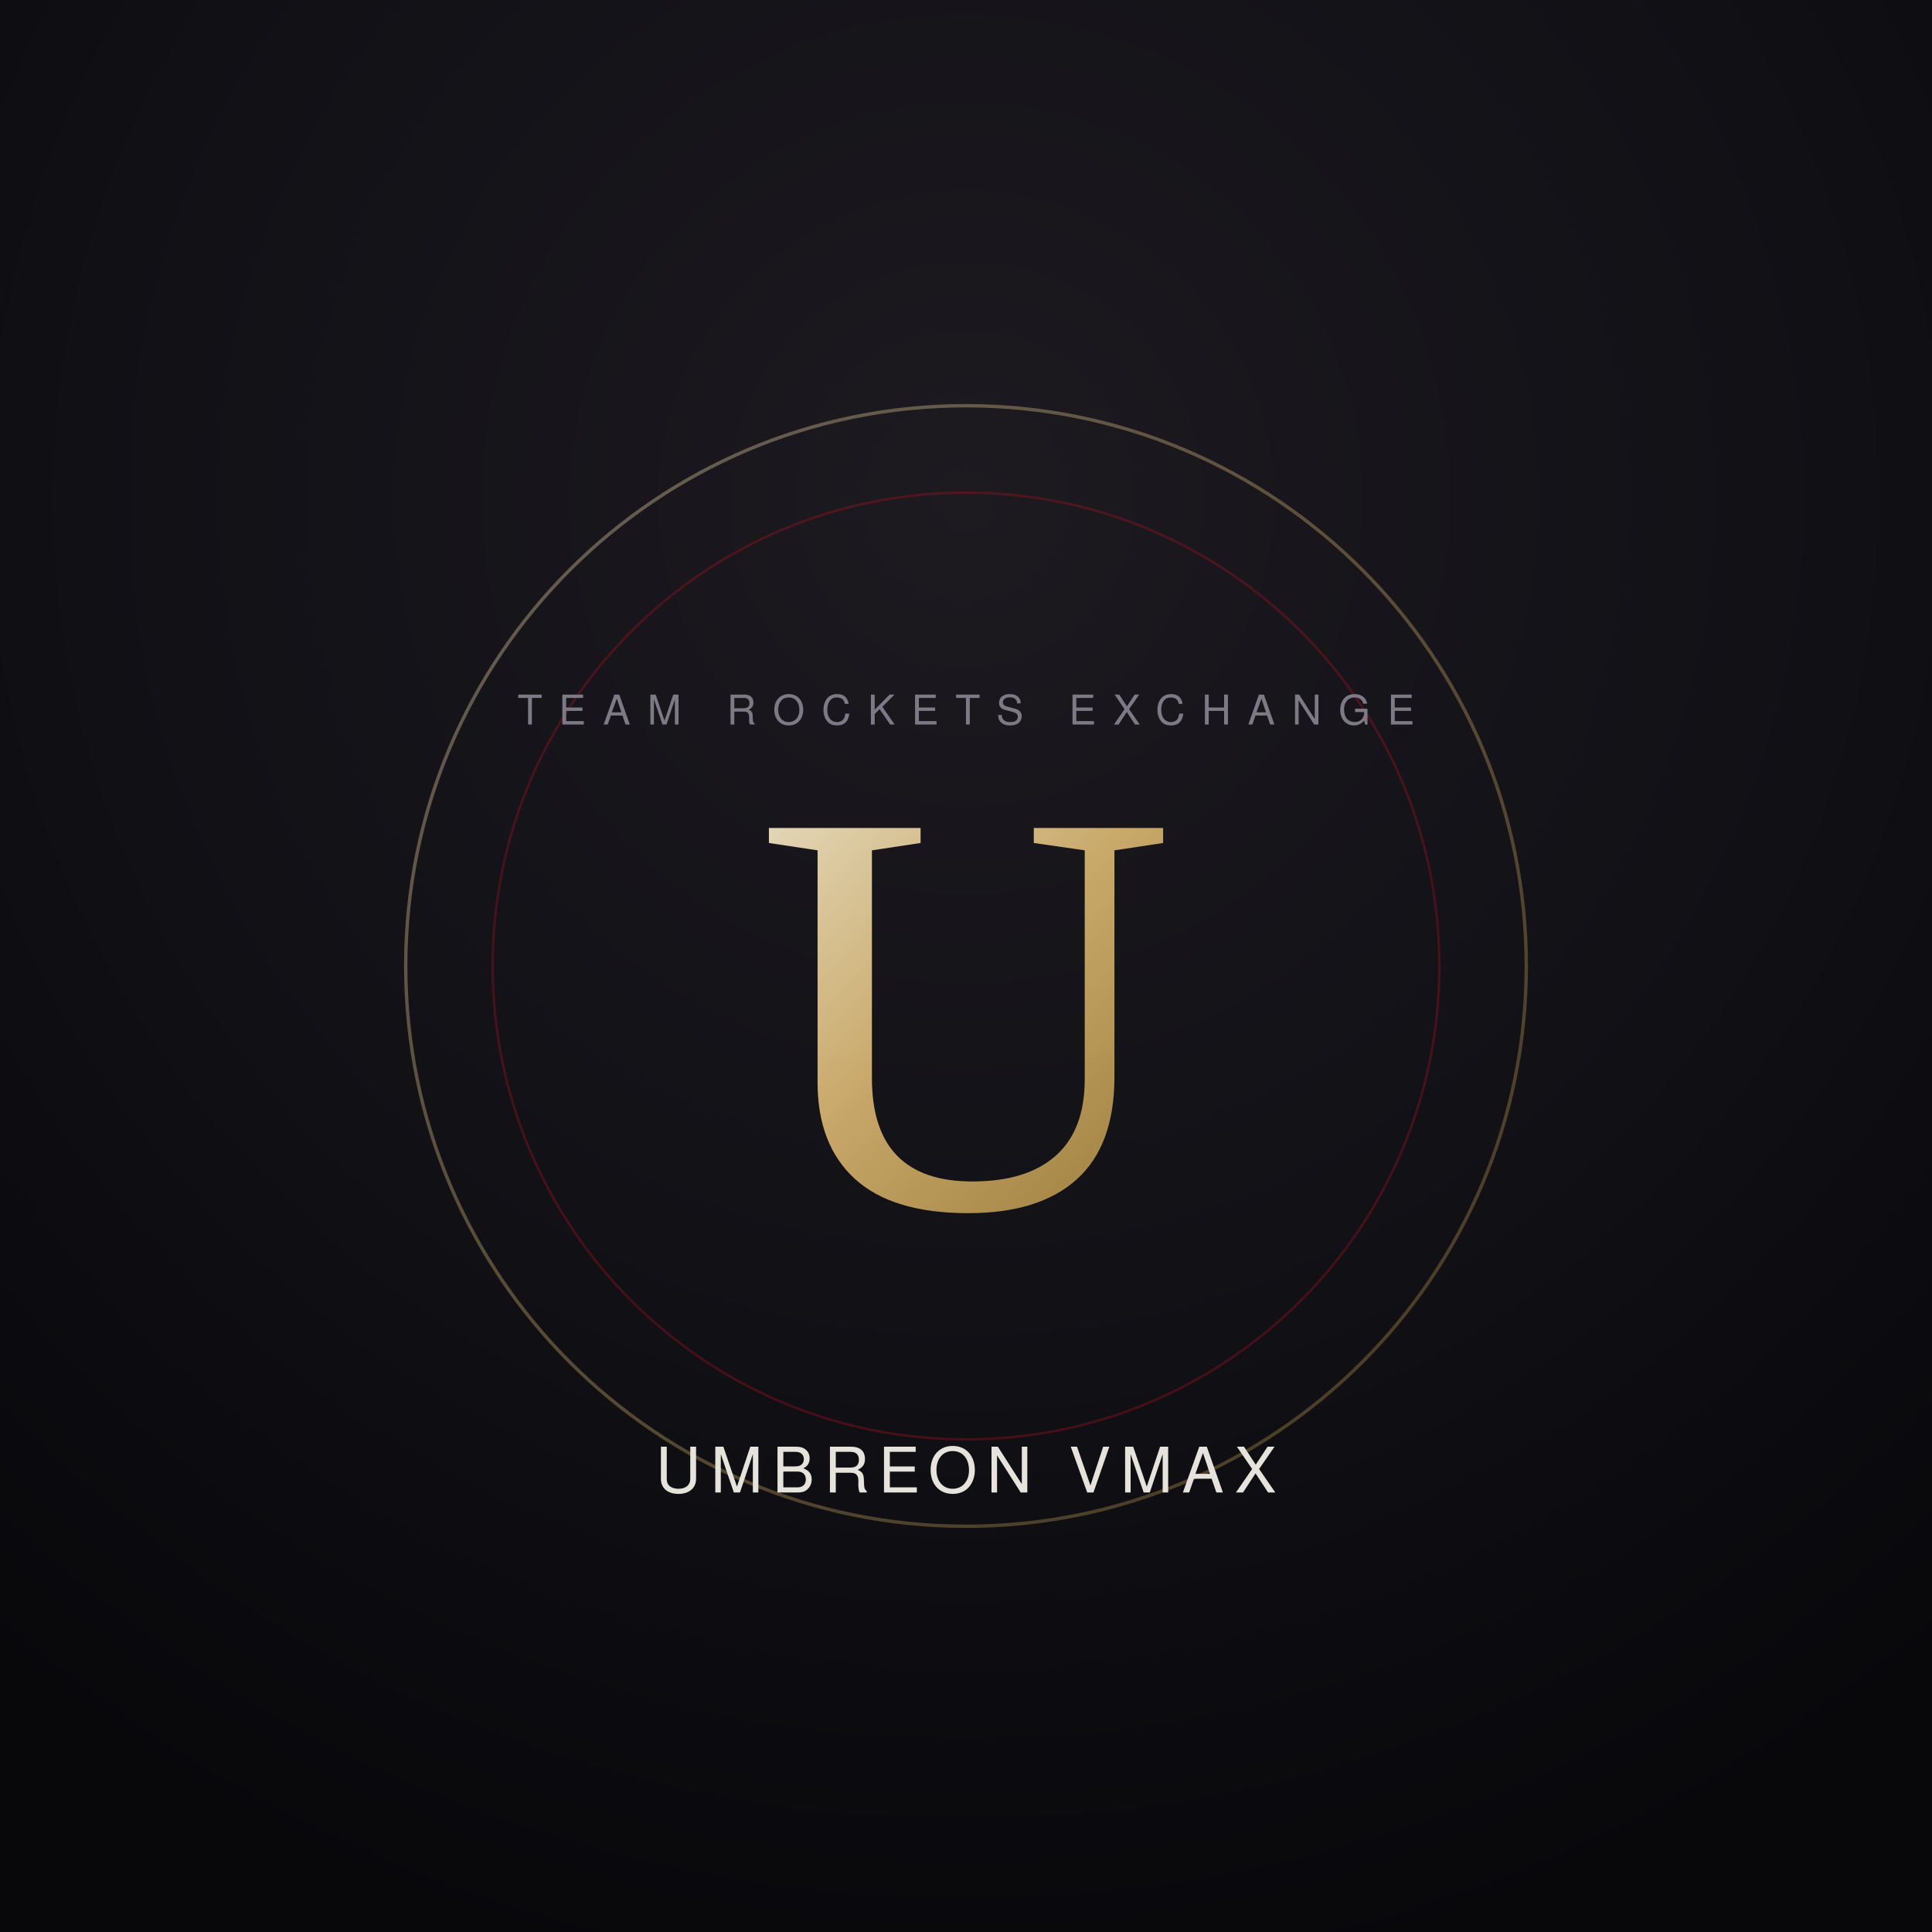
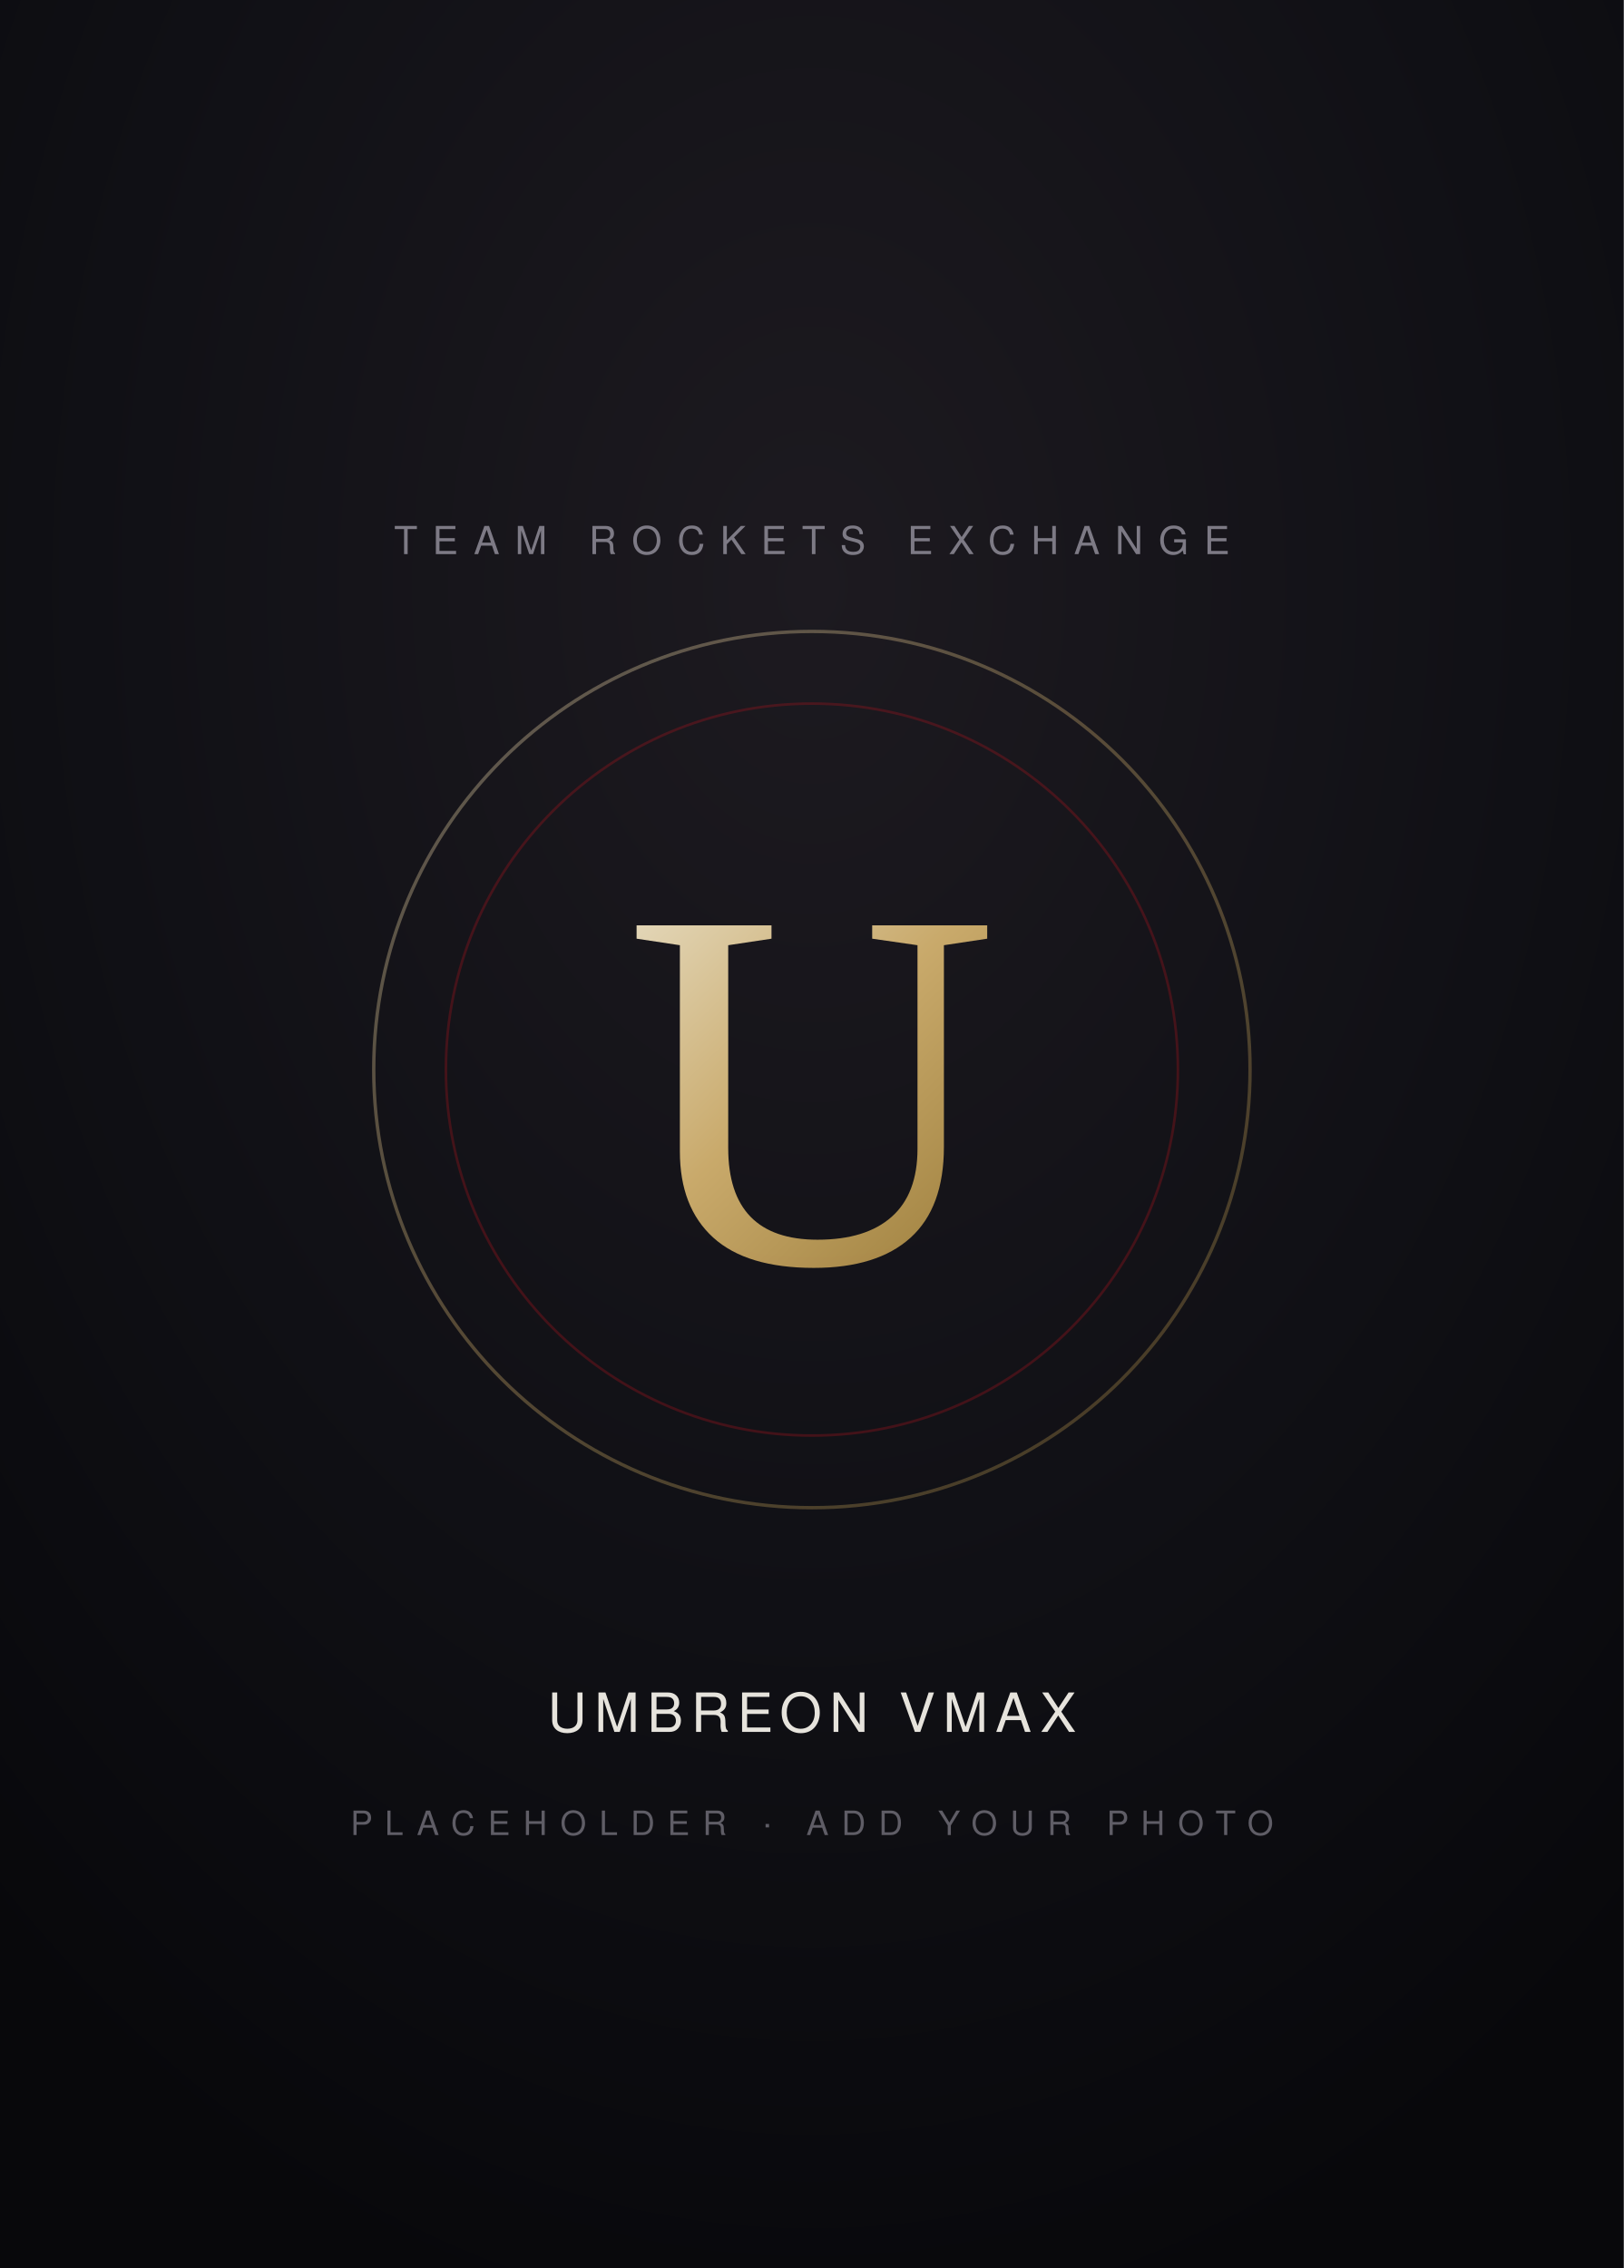
- <svg xmlns="http://www.w3.org/2000/svg" viewBox="0 0 800 800" width="800" height="800">
+ <svg xmlns="http://www.w3.org/2000/svg" viewBox="0 0 630 880" width="630" height="880">
  <defs>
    <radialGradient id="bg" cx="50%" cy="26%" r="78%">
      <stop offset="0%" stop-color="#1d1a20" />
      <stop offset="58%" stop-color="#101015" />
      <stop offset="100%" stop-color="#08080b" />
    </radialGradient>
    <linearGradient id="gold" x1="0%" y1="0%" x2="100%" y2="100%">
      <stop offset="0%" stop-color="#f4e6c4" />
      <stop offset="45%" stop-color="#d8b672" />
      <stop offset="100%" stop-color="#a8873f" />
    </linearGradient>
  </defs>
-   <rect width="800" height="800" fill="url(#bg)" />
-   <circle cx="400" cy="400" r="232" fill="none" stroke="url(#gold)" stroke-opacity=".36" stroke-width="1.4" />
-   <circle cx="400" cy="400" r="196" fill="none" stroke="#c1121f" stroke-opacity=".3" stroke-width="1" />
-   <text x="400" y="300" text-anchor="middle" font-family="Helvetica,Arial,sans-serif" font-size="17" letter-spacing="7" fill="#7d7a85">TEAM ROCKETS EXCHANGE</text>
-   <text x="400" y="500" text-anchor="middle" font-family="Georgia,'Times New Roman',serif" font-size="240" fill="url(#gold)" fill-opacity=".92">U</text>
-   <text x="400" y="618" text-anchor="middle" font-family="Helvetica,Arial,sans-serif" font-size="26" letter-spacing="4" fill="#e6e3dc">UMBREON VMAX</text>
+   <rect width="630" height="880" fill="url(#bg)" />
+   <circle cx="315" cy="415" r="170" fill="none" stroke="url(#gold)" stroke-opacity=".34" stroke-width="1.3" />
+   <circle cx="315" cy="415" r="142" fill="none" stroke="#c1121f" stroke-opacity=".28" stroke-width="1" />
+   <text x="315" y="215" text-anchor="middle" font-family="Helvetica,Arial,sans-serif" font-size="15" letter-spacing="6" fill="#7d7a85">TEAM ROCKETS EXCHANGE</text>
+   <text x="315" y="490" text-anchor="middle" font-family="Georgia,'Times New Roman',serif" font-size="200" fill="url(#gold)" fill-opacity=".92">U</text>
+   <text x="315" y="672" text-anchor="middle" font-family="Helvetica,Arial,sans-serif" font-size="21" letter-spacing="3" fill="#e6e3dc">UMBREON VMAX</text>
+   <text x="315" y="712" text-anchor="middle" font-family="Helvetica,Arial,sans-serif" font-size="13" letter-spacing="5" fill="#5f5d66">PLACEHOLDER · ADD YOUR PHOTO</text>
</svg>
